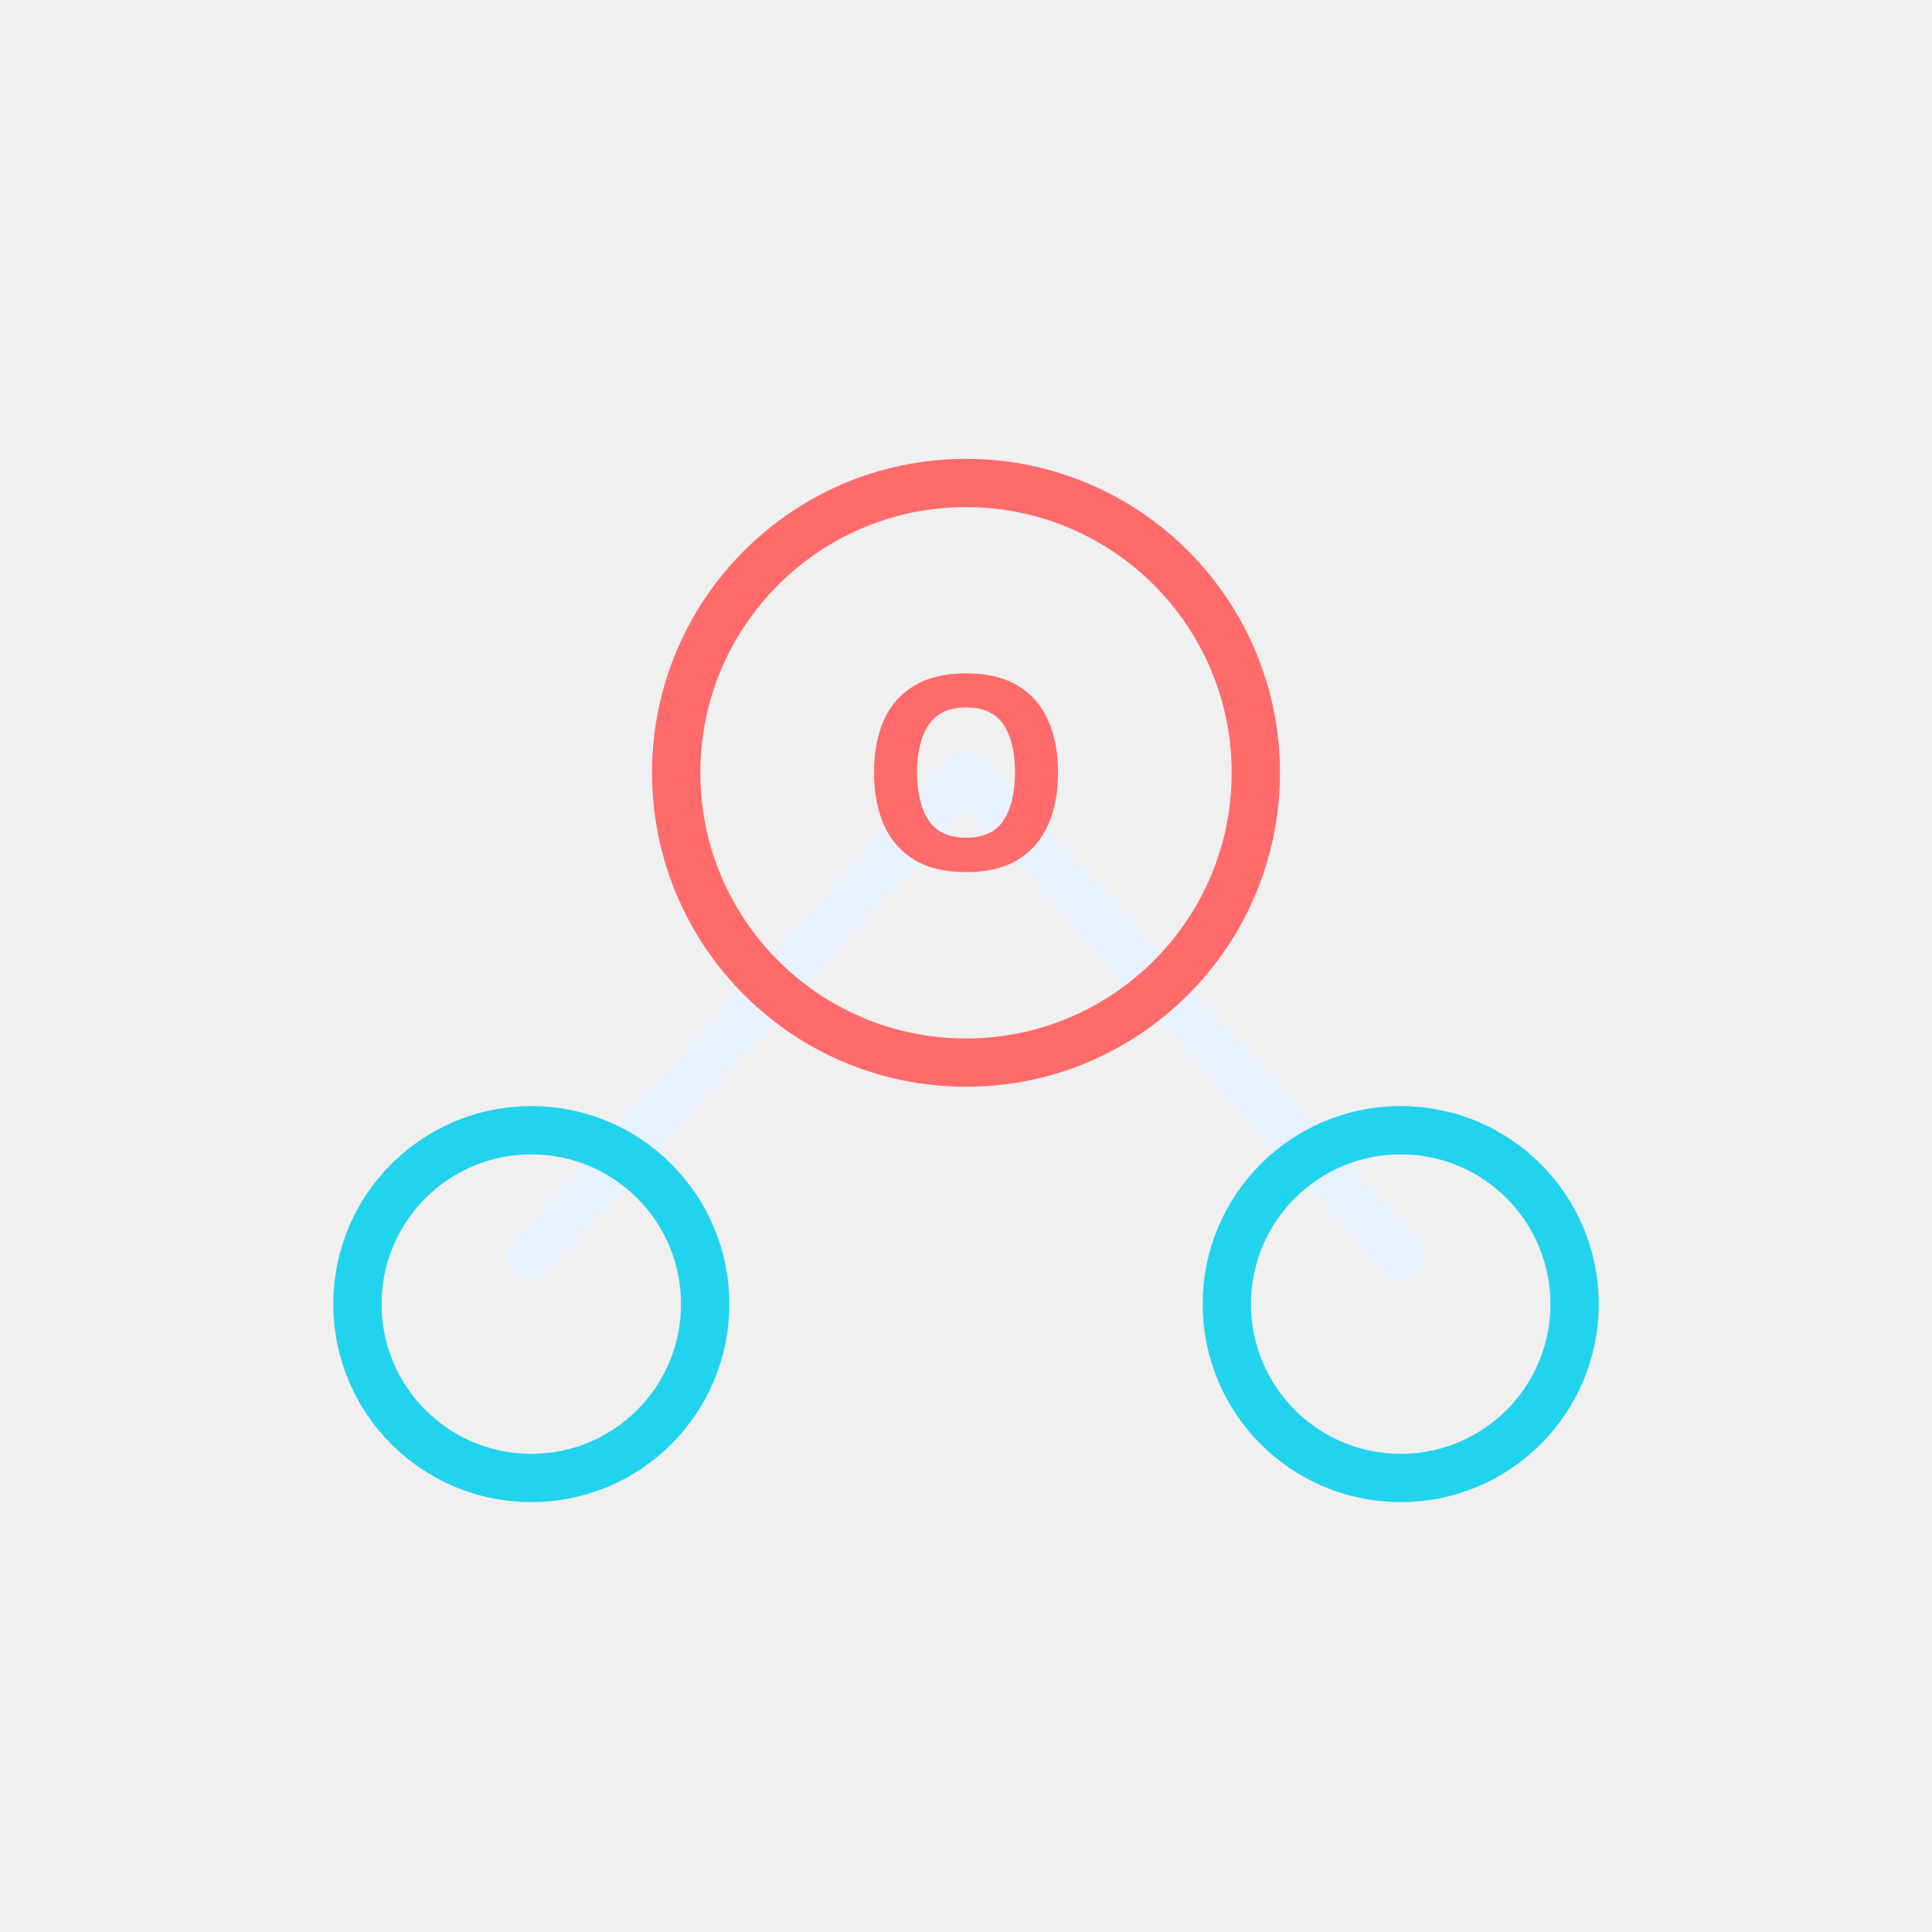
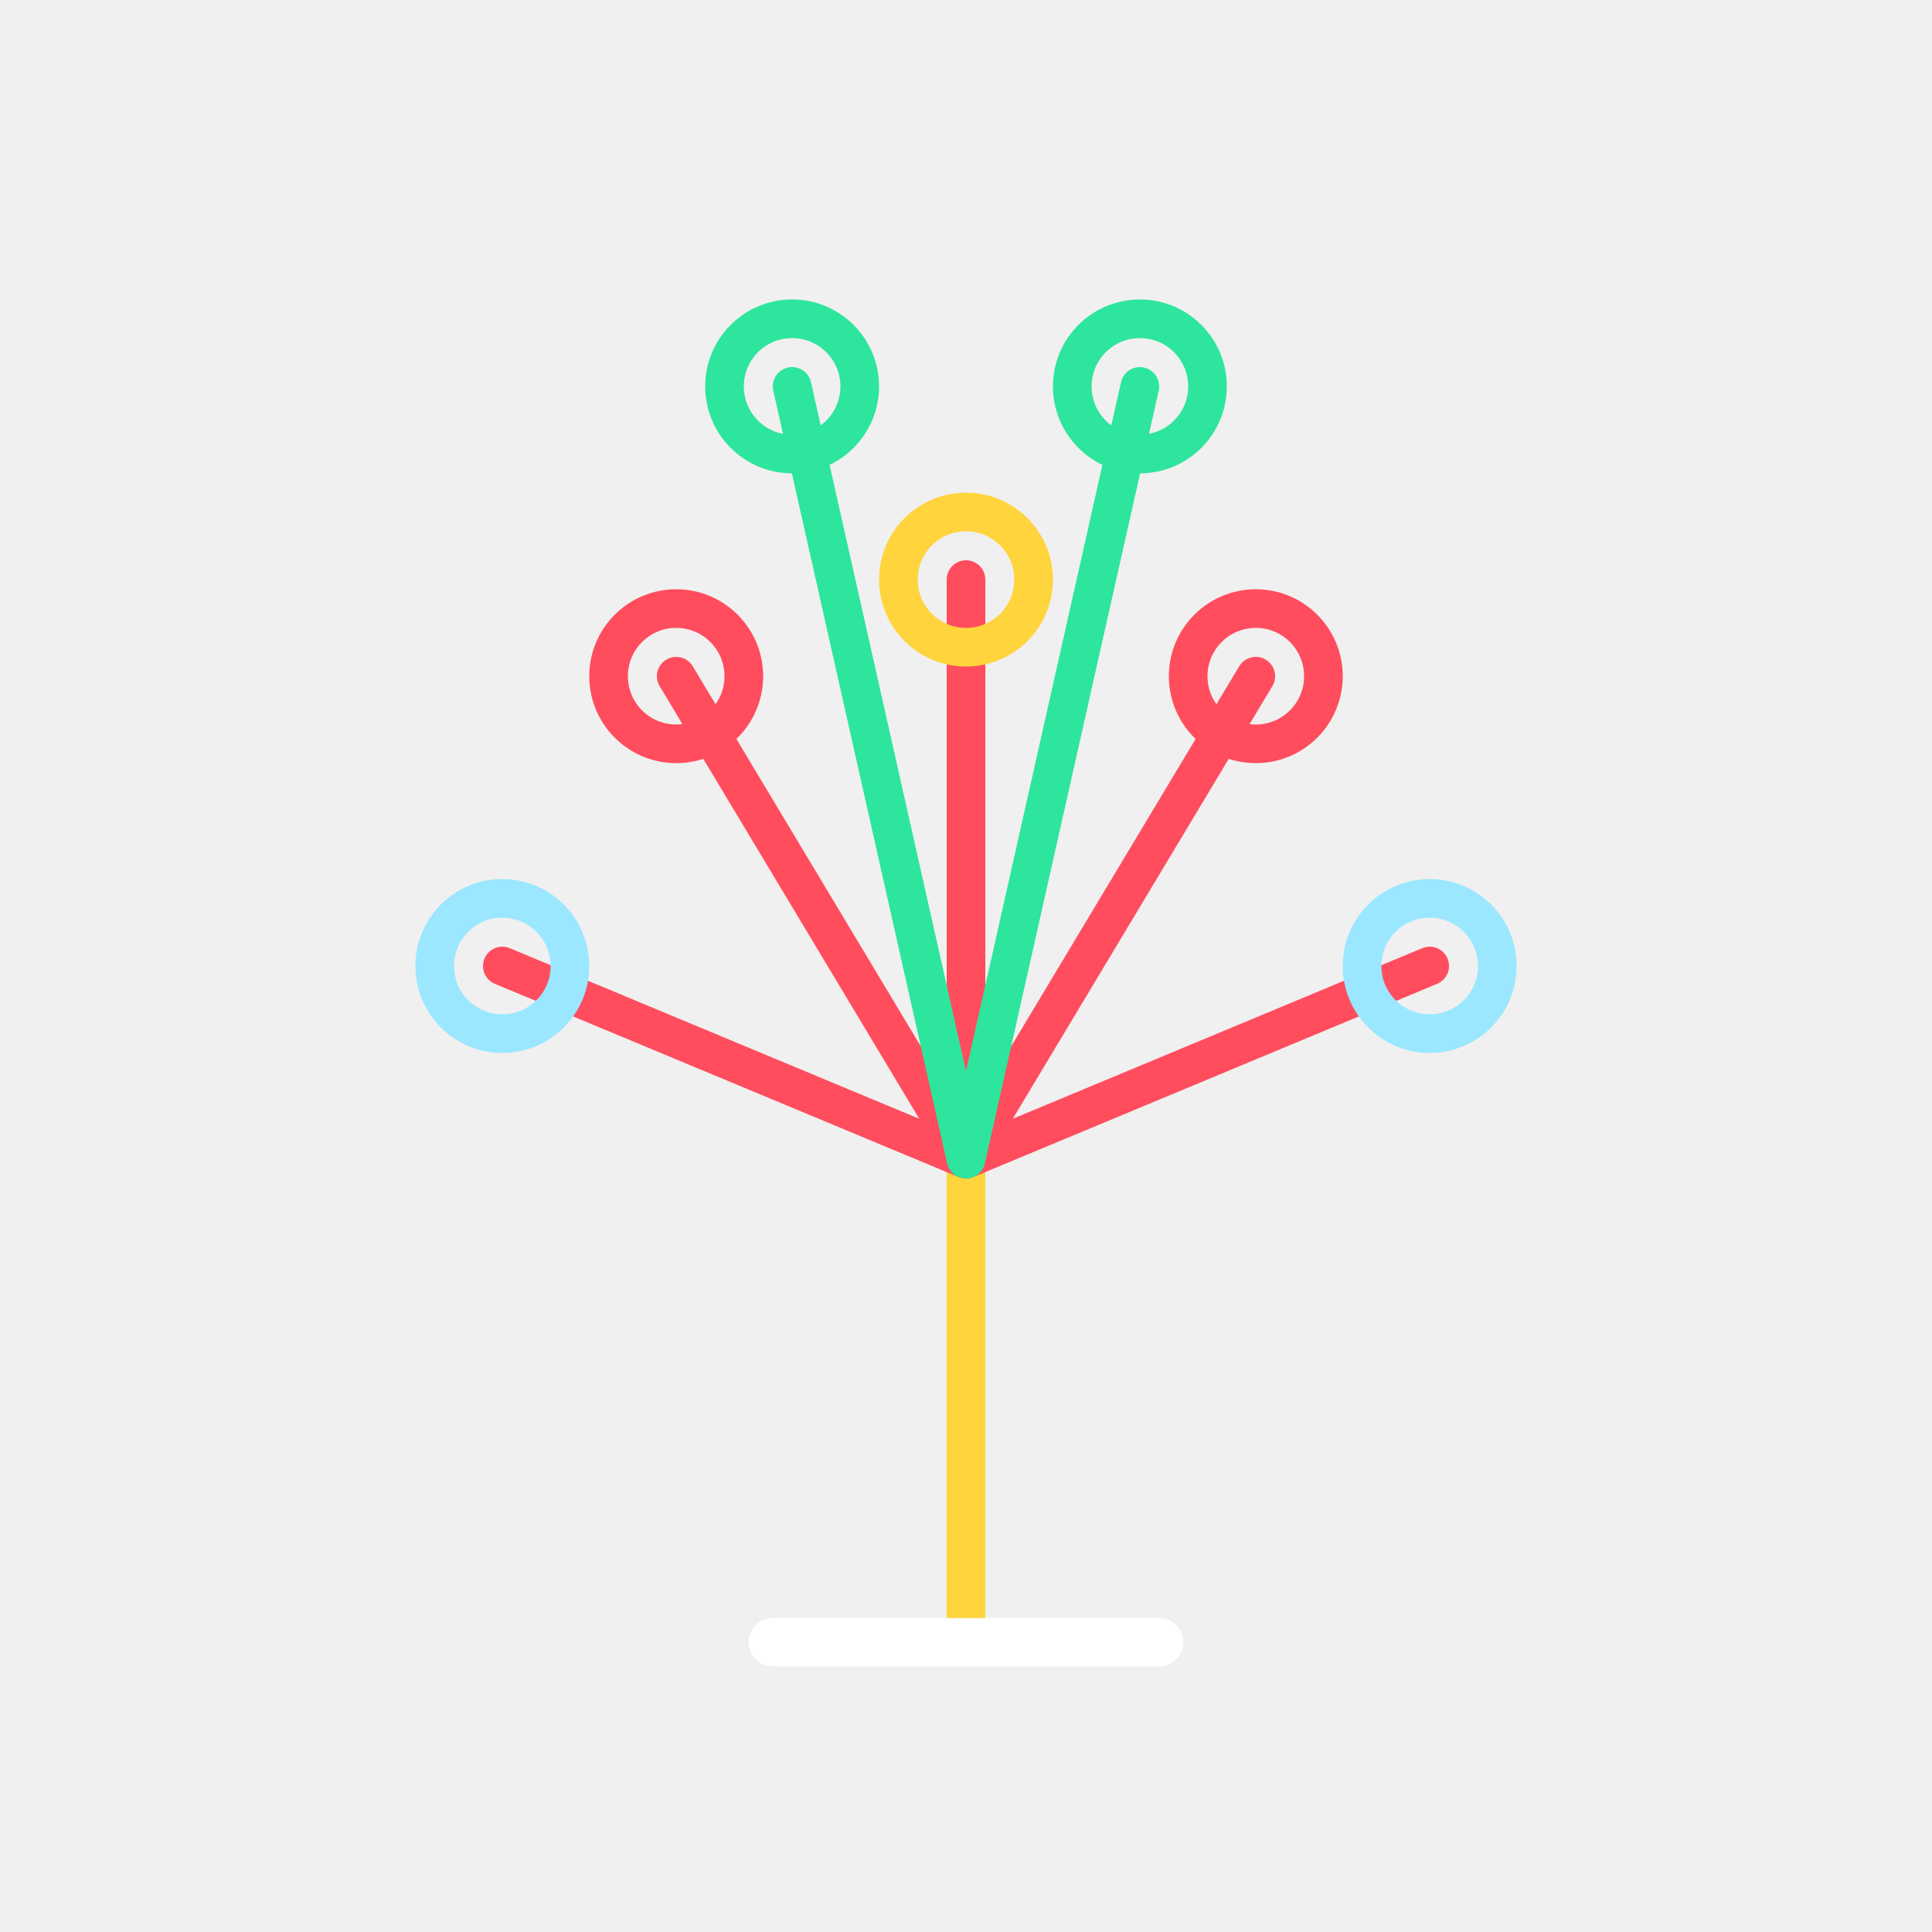
<svg xmlns="http://www.w3.org/2000/svg" viewBox="0 0 200 200" fill="none" stroke-linecap="round" stroke-linejoin="round">
-   <g stroke-width="5">
-     <path d="M100 80 L55 130 M100 80 L145 130" stroke="#E8F1FF" />
-     <circle cx="100" cy="80" r="30" stroke="#FF6B6B" />
-     <circle cx="55" cy="135" r="18" stroke="#22D3EE" />
-     <circle cx="145" cy="135" r="18" stroke="#22D3EE" />
+   <g stroke-width="4">
+     <path d="M100 170V120" stroke="#FFD43D" />
+     <path d="M100 120L70 70M100 120L130 70M100 120L100 60M100 120L52 100M100 120L148 100" stroke="#FF4D5E" />
+     <path d="M100 120L82 40M100 120L118 40" stroke="#2EE59D" />
  </g>
-   <text x="100" y="90" font-size="28" text-anchor="middle" fill="#FF6B6B" font-family="sans-serif" font-weight="700">O</text>
+   <g stroke-width="4">
+     <circle cx="70" cy="70" r="7" stroke="#FF4D5E" />
+     <circle cx="130" cy="70" r="7" stroke="#FF4D5E" />
+     <circle cx="100" cy="60" r="7" stroke="#FFD43D" />
+     <circle cx="52" cy="100" r="7" stroke="#9BE7FF" />
+     <circle cx="148" cy="100" r="7" stroke="#9BE7FF" />
+     <circle cx="82" cy="40" r="7" stroke="#2EE59D" />
+     <circle cx="118" cy="40" r="7" stroke="#2EE59D" />
+   </g>
+   <path d="M80 170H120" stroke="#fff" stroke-width="5" />
</svg>
